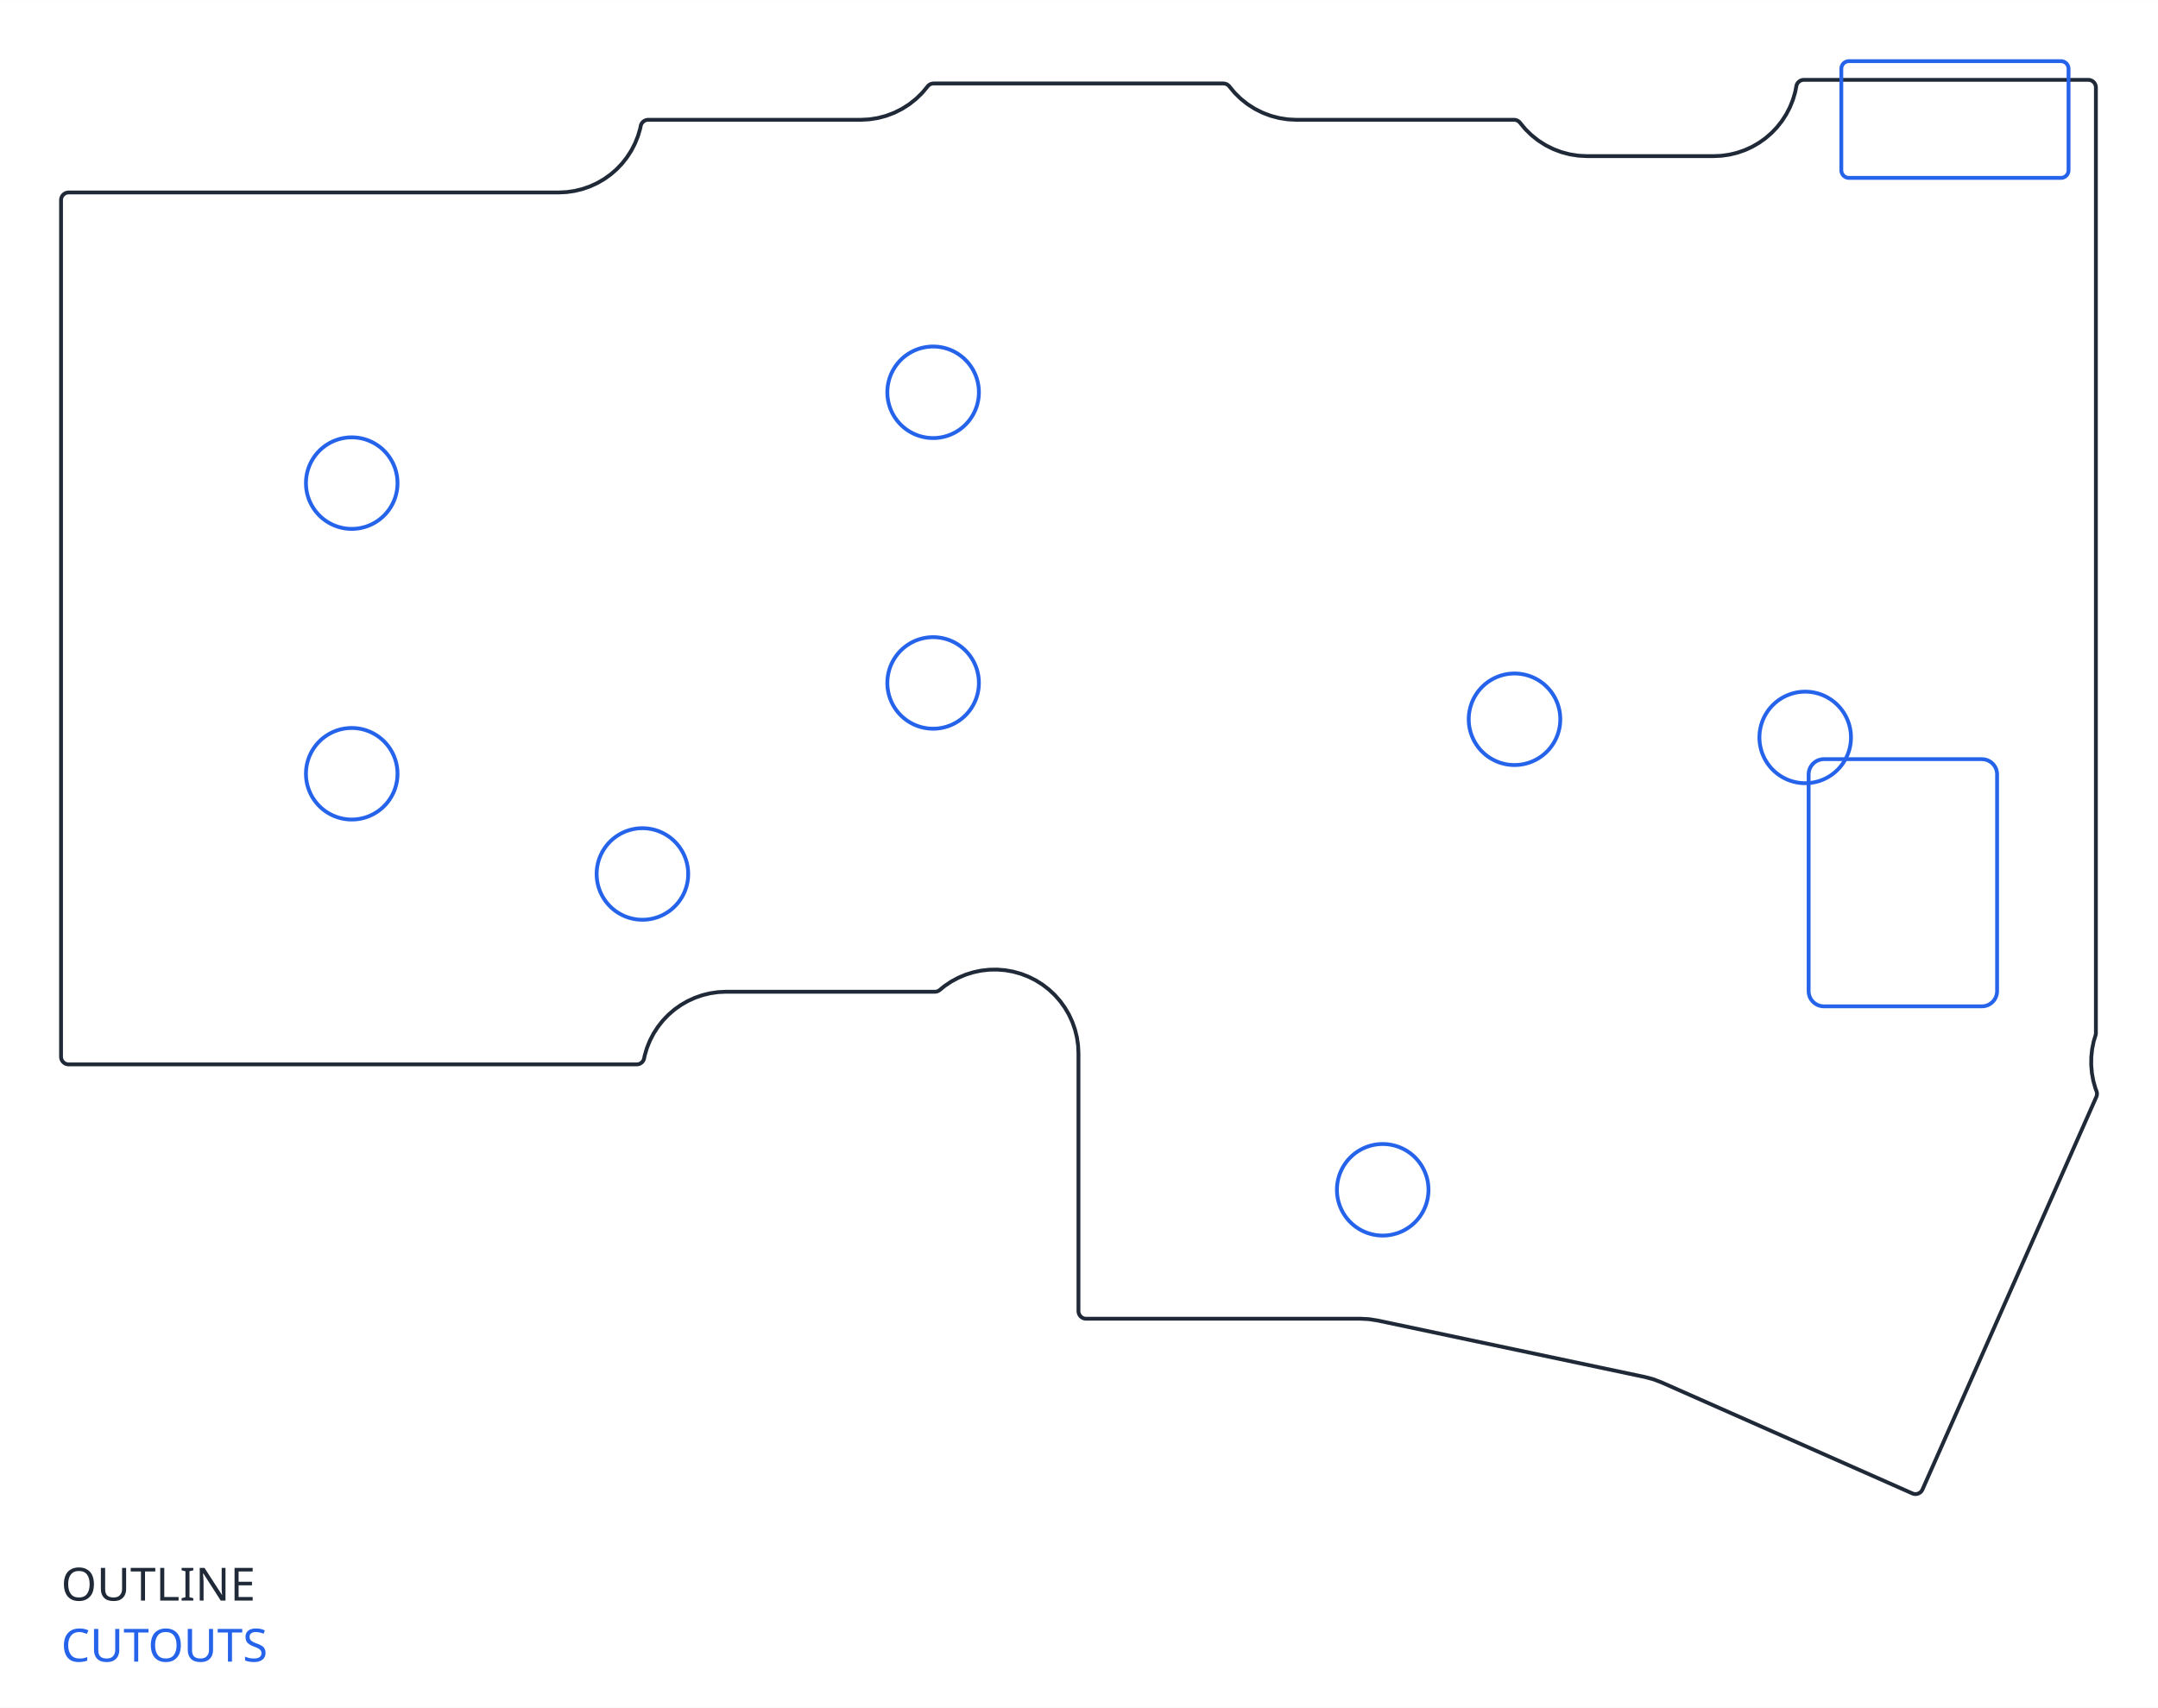
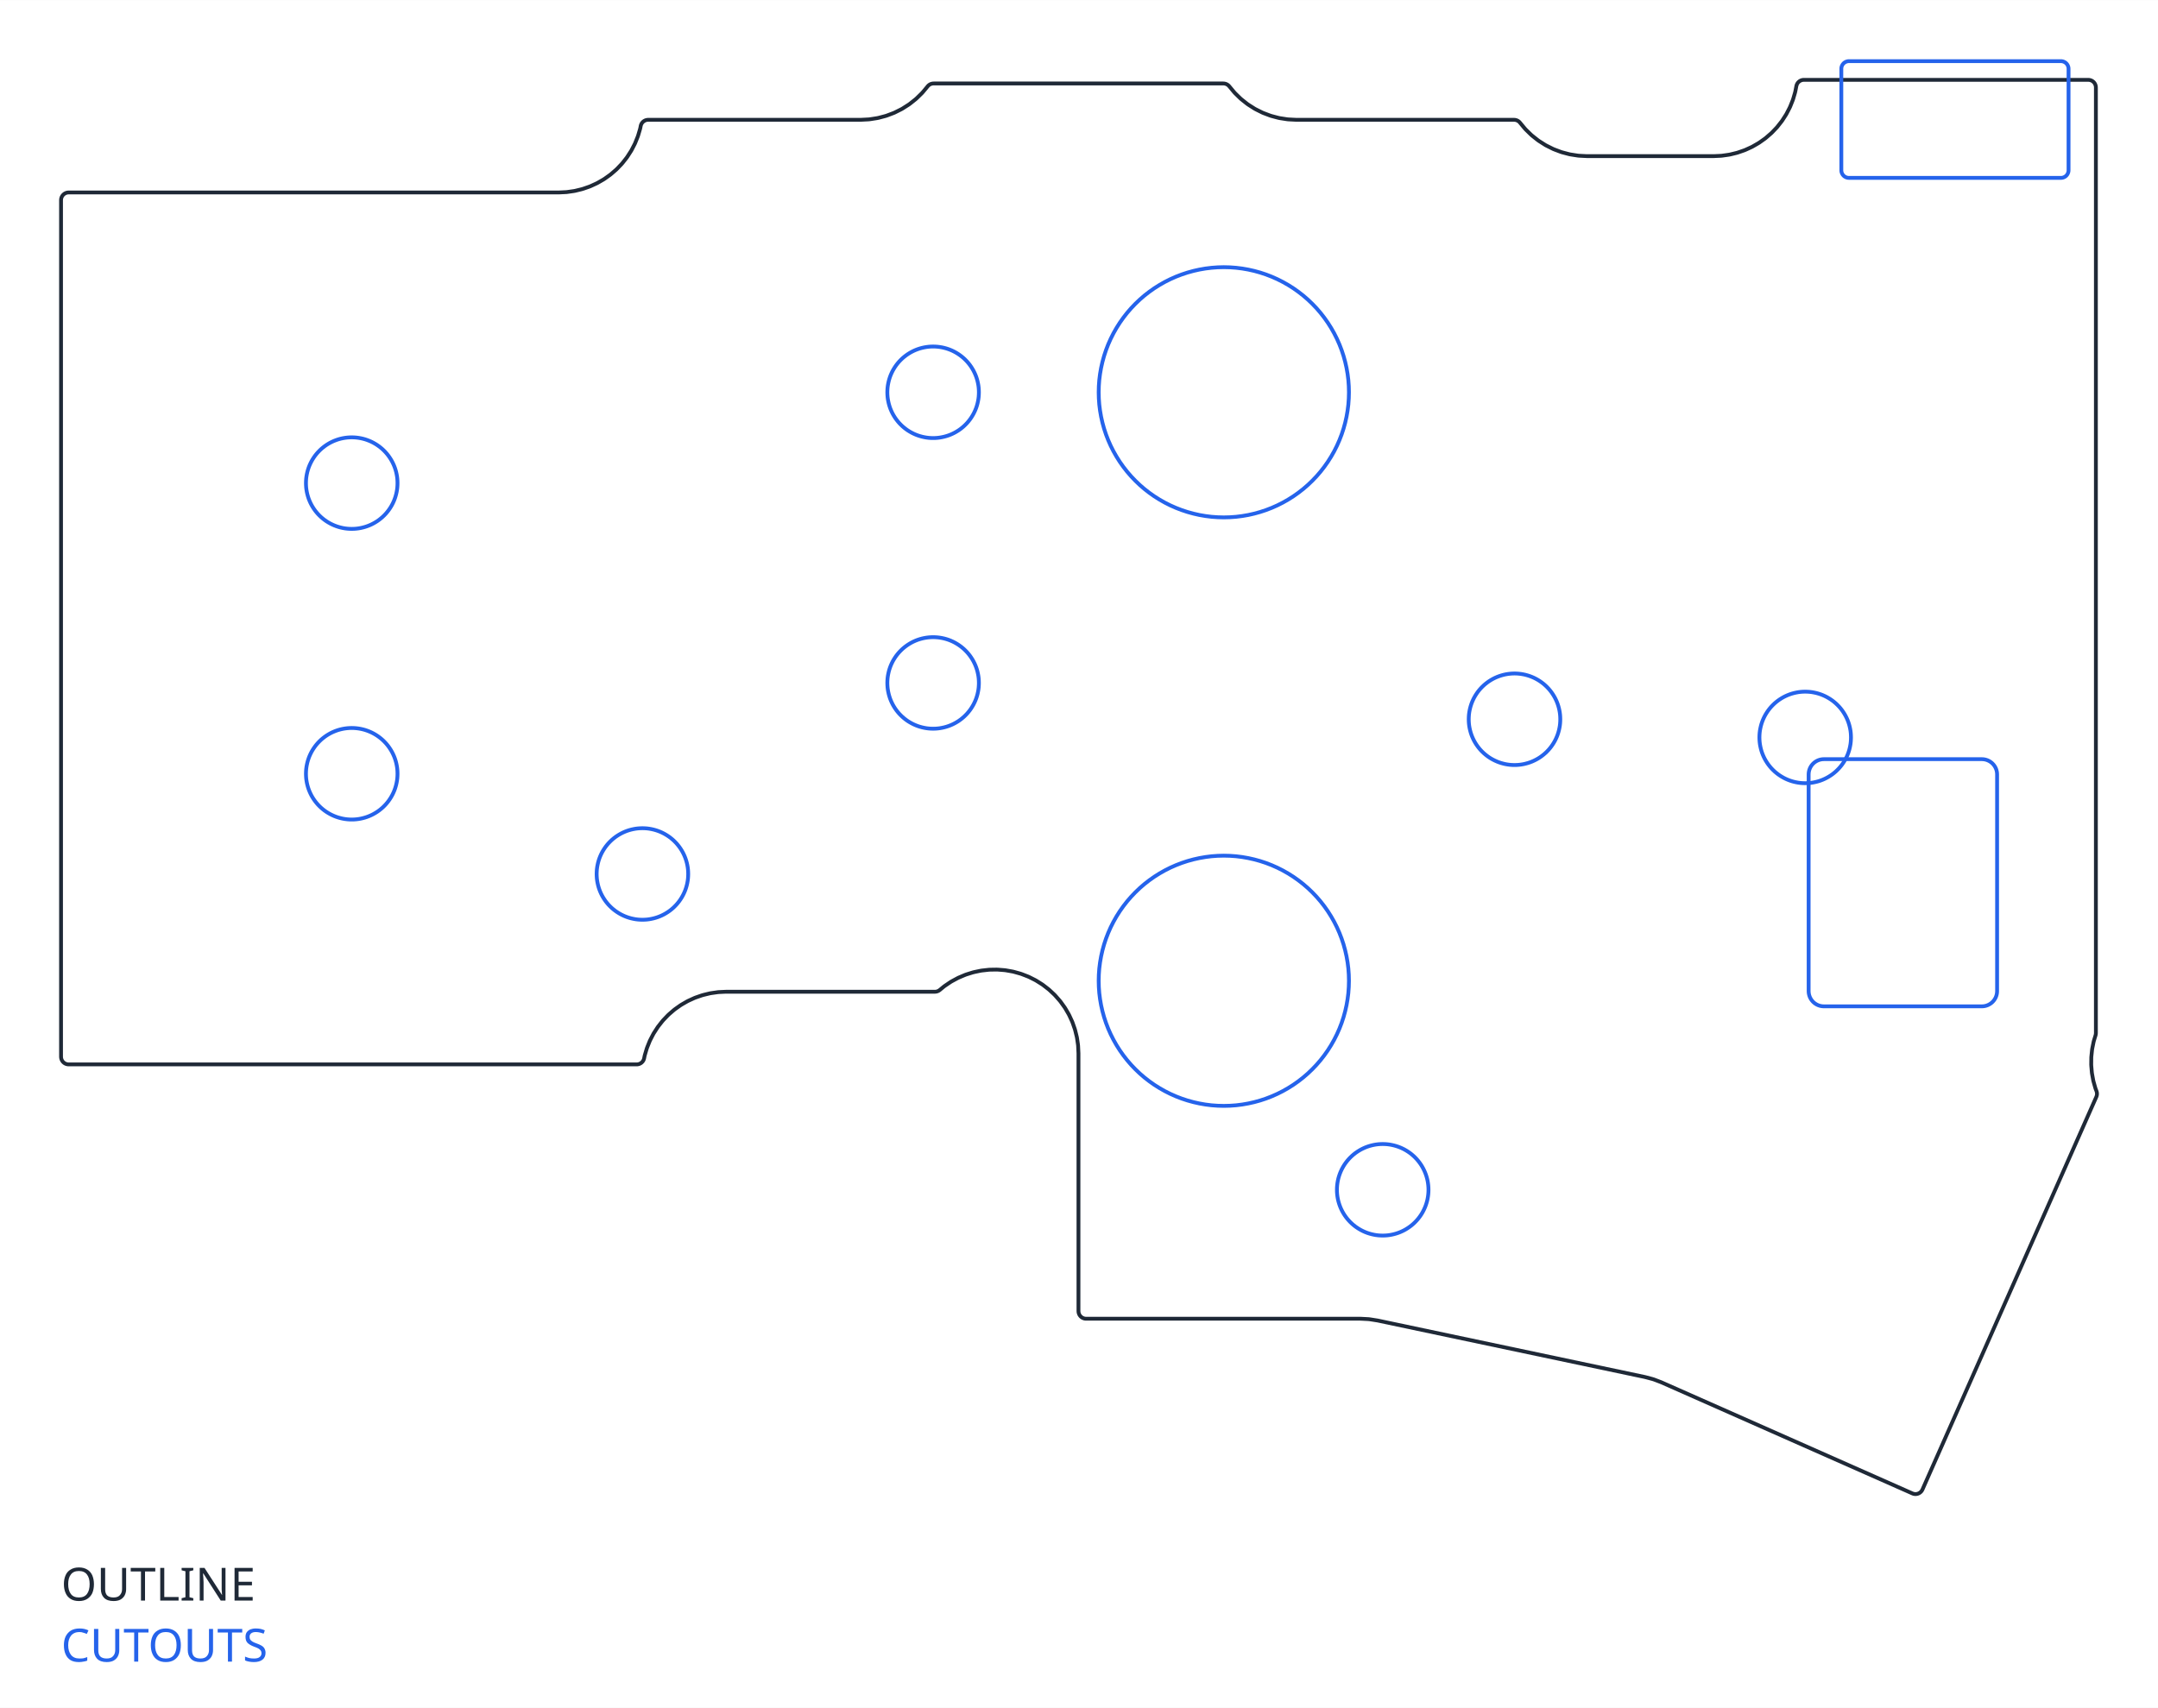
<svg xmlns="http://www.w3.org/2000/svg" width="566" height="448" viewBox="0 0 141.42 111.92">
  <rect width="100%" height="100%" fill="white" />
  <polygon points="4.458,12.609 4.444,12.610 4.410,12.615 4.395,12.618 4.362,12.627 4.348,12.631 4.316,12.642 4.302,12.648 4.271,12.663 4.258,12.670 4.229,12.687 4.217,12.695 4.189,12.716 4.178,12.725 4.152,12.748 4.142,12.759 4.119,12.784 4.110,12.795 4.089,12.823 4.081,12.835 4.063,12.865 4.056,12.877 4.042,12.908 4.036,12.922 4.025,12.954 4.020,12.968 4.012,13.002 4.009,13.016 4.004,13.050 4.003,13.065 4.000,13.115 4.000,13.122 4.000,69.240 4.000,69.248 4.003,69.298 4.004,69.312 4.009,69.346 4.012,69.361 4.020,69.394 4.025,69.408 4.036,69.440 4.042,69.454 4.056,69.485 4.063,69.498 4.081,69.527 4.089,69.540 4.110,69.567 4.119,69.579 4.142,69.604 4.152,69.614 4.178,69.637 4.189,69.647 4.217,69.667 4.229,69.675 4.258,69.693 4.271,69.700 4.302,69.714 4.316,69.720 4.348,69.732 4.362,69.736 4.395,69.744 4.410,69.747 4.444,69.752 4.458,69.754 4.509,69.756 4.516,69.756 41.706,69.756 41.714,69.756 41.764,69.754 41.779,69.752 41.813,69.747 41.827,69.744 41.861,69.736 41.875,69.732 41.907,69.720 41.921,69.714 41.952,69.699 41.965,69.692 41.994,69.675 42.006,69.667 42.034,69.646 42.045,69.637 42.071,69.613 42.081,69.603 42.104,69.577 42.114,69.566 42.134,69.538 42.142,69.526 42.160,69.496 42.167,69.483 42.181,69.452 42.187,69.439 42.198,69.406 42.203,69.392 42.215,69.343 42.216,69.336 42.232,69.255 42.234,69.244 42.242,69.207 42.245,69.195 42.247,69.186 42.250,69.174 42.260,69.138 42.263,69.126 42.374,68.752 42.377,68.741 42.389,68.705 42.393,68.693 42.396,68.684 42.400,68.673 42.413,68.638 42.417,68.627 42.563,68.265 42.567,68.254 42.582,68.219 42.587,68.208 42.591,68.200 42.596,68.189 42.613,68.155 42.618,68.144 42.797,67.798 42.803,67.787 42.821,67.754 42.827,67.744 42.831,67.735 42.837,67.725 42.857,67.693 42.864,67.683 43.075,67.355 43.081,67.345 43.103,67.314 43.109,67.304 43.115,67.296 43.122,67.286 43.145,67.256 43.152,67.247 43.393,66.940 43.401,66.931 43.425,66.902 43.432,66.893 43.439,66.886 43.447,66.877 43.472,66.849 43.480,66.840 43.749,66.558 43.758,66.550 43.785,66.523 43.793,66.514 43.800,66.508 43.809,66.500 43.837,66.474 43.846,66.466 44.141,66.211 44.150,66.204 44.179,66.180 44.188,66.172 44.196,66.166 44.205,66.159 44.236,66.136 44.245,66.129 44.563,65.903 44.573,65.897 44.604,65.875 44.614,65.869 44.622,65.864 44.632,65.857 44.665,65.838 44.675,65.831 45.012,65.637 45.023,65.631 45.056,65.613 45.067,65.607 45.075,65.603 45.086,65.598 45.120,65.581 45.131,65.576 45.485,65.414 45.496,65.409 45.531,65.394 45.542,65.390 45.551,65.386 45.562,65.382 45.598,65.369 45.609,65.365 45.977,65.237 45.988,65.234 46.025,65.222 46.036,65.219 46.045,65.216 46.057,65.213 46.093,65.203 46.105,65.200 46.484,65.108 46.495,65.105 46.532,65.097 46.544,65.095 46.553,65.093 46.565,65.091 46.603,65.085 46.614,65.083 47.000,65.028 47.012,65.026 47.050,65.021 47.061,65.020 47.071,65.019 47.083,65.018 47.121,65.016 47.133,65.015 47.543,64.995 47.549,64.995 47.568,64.994 47.574,64.994 47.579,64.994 47.585,64.994 47.604,64.994 47.610,64.994 61.249,64.994 61.256,64.994 61.306,64.991 61.321,64.990 61.355,64.985 61.369,64.982 61.403,64.973 61.417,64.969 61.449,64.958 61.463,64.952 61.494,64.937 61.507,64.930 61.536,64.913 61.548,64.904 61.589,64.874 61.595,64.870 61.837,64.670 61.847,64.663 61.877,64.639 61.886,64.632 61.894,64.626 61.904,64.619 61.935,64.597 61.945,64.590 62.272,64.370 62.282,64.363 62.314,64.343 62.325,64.336 62.333,64.331 62.343,64.325 62.377,64.306 62.387,64.300 62.734,64.113 62.744,64.107 62.778,64.090 62.789,64.085 62.798,64.080 62.809,64.075 62.844,64.059 62.855,64.055 63.218,63.901 63.229,63.897 63.264,63.883 63.276,63.878 63.285,63.875 63.296,63.871 63.332,63.859 63.344,63.855 63.720,63.737 63.731,63.734 63.768,63.723 63.780,63.720 63.789,63.718 63.801,63.715 63.838,63.706 63.850,63.703 64.235,63.622 64.247,63.620 64.285,63.613 64.297,63.611 64.306,63.609 64.318,63.607 64.356,63.602 64.368,63.601 64.760,63.557 64.772,63.556 64.810,63.552 64.822,63.551 64.831,63.551 64.843,63.550 64.882,63.549 64.894,63.548 65.288,63.542 65.300,63.542 65.338,63.543 65.350,63.543 65.360,63.543 65.372,63.544 65.410,63.546 65.422,63.547 65.815,63.578 65.827,63.580 65.865,63.584 65.877,63.585 65.886,63.586 65.898,63.588 65.936,63.594 65.948,63.596 66.336,63.665 66.348,63.667 66.385,63.675 66.397,63.678 66.406,63.680 66.418,63.682 66.455,63.692 66.467,63.695 66.846,63.801 66.858,63.805 66.895,63.816 66.906,63.820 66.915,63.823 66.926,63.826 66.963,63.840 66.974,63.844 67.341,63.986 67.352,63.990 67.388,64.005 67.399,64.010 67.408,64.014 67.419,64.019 67.453,64.035 67.464,64.040 67.816,64.217 67.827,64.223 67.861,64.241 67.871,64.246 67.880,64.251 67.890,64.257 67.923,64.277 67.933,64.283 68.267,64.493 68.277,64.499 68.309,64.521 68.319,64.527 68.327,64.533 68.337,64.540 68.368,64.563 68.377,64.570 68.689,64.811 68.698,64.818 68.728,64.842 68.737,64.850 68.745,64.856 68.754,64.864 68.782,64.890 68.791,64.898 69.079,65.167 69.087,65.176 69.115,65.203 69.123,65.211 69.130,65.218 69.138,65.227 69.164,65.255 69.172,65.264 69.432,65.560 69.440,65.569 69.465,65.599 69.472,65.608 69.478,65.615 69.486,65.625 69.509,65.655 69.516,65.665 69.746,65.985 69.753,65.994 69.775,66.026 69.782,66.036 69.787,66.044 69.793,66.054 69.813,66.087 69.820,66.097 70.018,66.437 70.024,66.448 70.043,66.482 70.049,66.492 70.053,66.501 70.058,66.511 70.075,66.546 70.081,66.557 70.246,66.914 70.251,66.925 70.266,66.961 70.271,66.972 70.274,66.981 70.278,66.992 70.292,67.028 70.296,67.039 70.426,67.411 70.430,67.422 70.442,67.459 70.445,67.470 70.448,67.480 70.451,67.491 70.461,67.528 70.464,67.540 70.558,67.922 70.561,67.934 70.569,67.972 70.572,67.983 70.573,67.993 70.576,68.005 70.582,68.043 70.584,68.054 70.641,68.444 70.642,68.456 70.647,68.494 70.648,68.506 70.649,68.516 70.650,68.528 70.653,68.566 70.653,68.578 70.673,68.993 70.674,68.999 70.674,69.018 70.675,69.024 70.675,69.029 70.675,69.035 70.675,69.054 70.675,69.060 70.675,85.909 70.675,85.916 70.678,85.967 70.679,85.981 70.684,86.015 70.687,86.030 70.695,86.063 70.700,86.077 70.711,86.109 70.717,86.123 70.731,86.154 70.738,86.167 70.756,86.196 70.764,86.208 70.785,86.236 70.794,86.247 70.817,86.273 70.827,86.283 70.853,86.306 70.864,86.315 70.892,86.336 70.904,86.344 70.933,86.362 70.946,86.369 70.977,86.383 70.991,86.389 71.023,86.400 71.037,86.405 71.070,86.413 71.085,86.416 71.119,86.421 71.133,86.422 71.184,86.425 71.191,86.425 89.126,86.425 89.133,86.425 89.154,86.425 89.160,86.425 89.165,86.426 89.172,86.426 89.193,86.427 89.199,86.427 89.649,86.450 89.662,86.451 89.704,86.454 89.717,86.456 89.727,86.457 89.740,86.458 89.781,86.464 89.794,86.466 90.239,86.536 90.245,86.537 90.266,86.540 90.272,86.541 90.277,86.542 90.284,86.543 90.304,86.548 90.311,86.549 107.777,90.242 107.784,90.244 107.804,90.248 107.810,90.250 107.815,90.251 107.822,90.253 107.842,90.258 107.848,90.259 108.283,90.375 108.296,90.379 108.336,90.391 108.348,90.394 108.358,90.398 108.370,90.402 108.410,90.416 108.422,90.420 108.843,90.581 108.849,90.583 108.868,90.591 108.874,90.593 108.879,90.595 108.885,90.598 108.904,90.606 108.910,90.609 125.310,97.869 125.317,97.872 125.364,97.890 125.378,97.895 125.411,97.904 125.425,97.907 125.459,97.913 125.474,97.915 125.508,97.917 125.523,97.918 125.557,97.917 125.572,97.916 125.606,97.911 125.620,97.909 125.654,97.901 125.668,97.897 125.700,97.887 125.714,97.881 125.745,97.867 125.758,97.861 125.788,97.844 125.801,97.836 125.829,97.816 125.840,97.807 125.866,97.785 125.877,97.775 125.901,97.750 125.910,97.739 125.931,97.712 125.940,97.700 125.958,97.671 125.965,97.658 125.988,97.613 125.991,97.606 137.372,71.899 137.375,71.892 137.393,71.845 137.398,71.831 137.407,71.798 137.410,71.784 137.416,71.750 137.418,71.735 137.420,71.701 137.420,71.686 137.420,71.652 137.418,71.637 137.414,71.603 137.412,71.589 137.404,71.555 137.400,71.541 137.384,71.493 137.382,71.486 137.347,71.397 137.343,71.386 137.330,71.350 137.326,71.339 137.323,71.330 137.319,71.319 137.308,71.282 137.305,71.271 137.199,70.896 137.196,70.884 137.186,70.847 137.184,70.836 137.181,70.826 137.179,70.815 137.171,70.777 137.169,70.766 137.099,70.382 137.097,70.370 137.091,70.333 137.090,70.321 137.088,70.312 137.087,70.300 137.083,70.262 137.082,70.250 137.049,69.862 137.048,69.850 137.046,69.812 137.045,69.800 137.045,69.790 137.044,69.778 137.044,69.740 137.044,69.729 137.048,69.339 137.048,69.327 137.049,69.289 137.050,69.277 137.051,69.267 137.051,69.255 137.055,69.218 137.056,69.206 137.097,68.818 137.098,68.806 137.103,68.768 137.105,68.757 137.106,68.747 137.108,68.735 137.115,68.698 137.117,68.686 137.195,68.304 137.197,68.293 137.206,68.255 137.209,68.244 137.211,68.235 137.214,68.223 137.224,68.187 137.228,68.175 137.324,67.861 137.326,67.853 137.338,67.804 137.341,67.790 137.346,67.756 137.347,67.741 137.350,67.691 137.350,67.683 137.350,5.741 137.350,5.734 137.347,5.683 137.346,5.669 137.341,5.635 137.338,5.620 137.330,5.587 137.325,5.573 137.314,5.541 137.308,5.527 137.294,5.496 137.287,5.483 137.269,5.454 137.261,5.442 137.240,5.414 137.231,5.403 137.208,5.377 137.198,5.367 137.172,5.344 137.161,5.335 137.133,5.314 137.121,5.306 137.092,5.288 137.079,5.281 137.048,5.267 137.034,5.261 137.002,5.250 136.988,5.245 136.955,5.237 136.940,5.234 136.906,5.229 136.892,5.228 136.841,5.225 136.834,5.225 118.228,5.225 118.221,5.225 118.170,5.228 118.156,5.229 118.122,5.234 118.107,5.237 118.074,5.245 118.060,5.250 118.027,5.261 118.014,5.267 117.983,5.282 117.970,5.289 117.940,5.307 117.928,5.315 117.900,5.335 117.889,5.345 117.864,5.368 117.853,5.378 117.830,5.404 117.821,5.415 117.800,5.443 117.792,5.455 117.775,5.485 117.768,5.498 117.753,5.529 117.748,5.543 117.736,5.575 117.732,5.589 117.720,5.638 117.718,5.645 117.657,5.963 117.654,5.975 117.646,6.012 117.643,6.024 117.641,6.033 117.638,6.044 117.628,6.081 117.625,6.093 117.515,6.466 117.511,6.478 117.500,6.514 117.496,6.525 117.493,6.534 117.489,6.545 117.475,6.581 117.471,6.592 117.326,6.954 117.321,6.965 117.306,7.000 117.301,7.011 117.297,7.019 117.292,7.030 117.276,7.064 117.270,7.075 117.091,7.421 117.086,7.431 117.068,7.465 117.062,7.475 117.057,7.483 117.051,7.494 117.031,7.526 117.025,7.536 116.814,7.864 116.807,7.874 116.786,7.905 116.779,7.915 116.774,7.923 116.767,7.932 116.744,7.963 116.736,7.972 116.495,8.278 116.488,8.288 116.464,8.317 116.456,8.326 116.450,8.333 116.442,8.342 116.416,8.370 116.408,8.379 116.139,8.661 116.131,8.669 116.104,8.696 116.095,8.704 116.088,8.711 116.080,8.719 116.051,8.744 116.042,8.752 115.748,9.007 115.739,9.015 115.709,9.039 115.700,9.047 115.693,9.053 115.683,9.060 115.653,9.083 115.643,9.090 115.326,9.315 115.316,9.322 115.284,9.344 115.274,9.350 115.266,9.355 115.256,9.361 115.224,9.381 115.214,9.387 114.876,9.582 114.866,9.588 114.832,9.606 114.822,9.612 114.813,9.616 114.803,9.621 114.768,9.638 114.758,9.643 114.403,9.805 114.392,9.809 114.357,9.824 114.346,9.829 114.337,9.832 114.326,9.837 114.291,9.850 114.280,9.854 113.911,9.981 113.900,9.985 113.864,9.997 113.852,10.000 113.843,10.003 113.832,10.006 113.795,10.016 113.783,10.019 113.405,10.111 113.393,10.113 113.356,10.121 113.344,10.124 113.335,10.126 113.323,10.128 113.286,10.134 113.274,10.136 112.888,10.191 112.876,10.193 112.839,10.197 112.827,10.199 112.817,10.199 112.806,10.200 112.768,10.203 112.756,10.204 112.345,10.223 112.339,10.224 112.320,10.224 112.314,10.225 112.310,10.225 112.304,10.225 112.285,10.225 112.279,10.225 104.026,10.225 104.019,10.225 103.999,10.225 103.992,10.225 103.987,10.224 103.981,10.224 103.960,10.223 103.954,10.223 103.509,10.200 103.496,10.199 103.455,10.196 103.442,10.195 103.432,10.194 103.419,10.192 103.378,10.187 103.365,10.185 102.948,10.120 102.935,10.118 102.895,10.111 102.882,10.108 102.872,10.106 102.859,10.103 102.819,10.094 102.807,10.091 102.398,9.983 102.386,9.980 102.346,9.968 102.334,9.964 102.324,9.961 102.312,9.957 102.273,9.944 102.261,9.939 101.866,9.790 101.854,9.785 101.816,9.770 101.804,9.765 101.794,9.761 101.783,9.755 101.745,9.738 101.734,9.732 101.356,9.543 101.345,9.537 101.308,9.518 101.297,9.512 101.288,9.507 101.277,9.500 101.242,9.479 101.231,9.472 100.874,9.245 100.863,9.238 100.829,9.215 100.819,9.208 100.810,9.202 100.800,9.194 100.767,9.170 100.757,9.162 100.426,8.900 100.416,8.891 100.384,8.865 100.374,8.857 100.367,8.850 100.357,8.841 100.327,8.813 100.317,8.804 100.015,8.509 100.006,8.500 99.977,8.471 99.968,8.461 99.961,8.454 99.953,8.444 99.926,8.413 99.917,8.403 99.618,8.044 99.590,8.011 99.580,8.000 99.554,7.974 99.542,7.964 99.514,7.942 99.501,7.933 99.471,7.913 99.458,7.906 99.425,7.890 99.411,7.884 99.378,7.871 99.363,7.866 99.328,7.857 99.313,7.854 99.277,7.848 99.262,7.847 99.209,7.844 99.202,7.844 84.976,7.844 84.969,7.844 84.949,7.843 84.942,7.843 84.937,7.843 84.931,7.843 84.910,7.842 84.904,7.842 84.459,7.819 84.446,7.818 84.405,7.815 84.392,7.814 84.382,7.813 84.369,7.811 84.328,7.806 84.315,7.804 83.898,7.739 83.885,7.737 83.845,7.729 83.832,7.727 83.822,7.725 83.809,7.722 83.769,7.713 83.757,7.710 83.348,7.602 83.336,7.598 83.296,7.587 83.284,7.583 83.274,7.580 83.262,7.576 83.223,7.562 83.211,7.558 82.816,7.409 82.804,7.404 82.766,7.389 82.754,7.384 82.744,7.380 82.733,7.374 82.695,7.357 82.684,7.351 82.306,7.162 82.295,7.156 82.258,7.137 82.247,7.131 82.238,7.126 82.227,7.119 82.192,7.098 82.181,7.091 81.824,6.864 81.813,6.857 81.779,6.834 81.769,6.827 81.760,6.821 81.750,6.813 81.717,6.788 81.707,6.781 81.376,6.518 81.366,6.510 81.334,6.484 81.324,6.475 81.317,6.469 81.307,6.460 81.277,6.432 81.267,6.423 80.965,6.128 80.956,6.119 80.927,6.089 80.918,6.080 80.911,6.072 80.903,6.063 80.876,6.032 80.867,6.022 80.568,5.662 80.540,5.630 80.530,5.618 80.504,5.593 80.492,5.583 80.464,5.560 80.451,5.552 80.421,5.532 80.408,5.525 80.375,5.508 80.361,5.502 80.328,5.490 80.313,5.485 80.278,5.476 80.263,5.473 80.227,5.467 80.212,5.465 80.159,5.463 80.152,5.462 61.198,5.462 61.191,5.463 61.138,5.465 61.123,5.467 61.087,5.473 61.072,5.476 61.037,5.485 61.022,5.490 60.989,5.502 60.975,5.508 60.942,5.525 60.929,5.532 60.899,5.552 60.886,5.560 60.858,5.583 60.846,5.593 60.820,5.618 60.810,5.629 60.784,5.661 60.483,6.022 60.474,6.032 60.447,6.063 60.439,6.072 60.432,6.080 60.423,6.089 60.394,6.119 60.385,6.128 60.083,6.423 60.073,6.432 60.043,6.460 60.033,6.469 60.026,6.475 60.016,6.484 59.984,6.510 59.974,6.518 59.643,6.781 59.633,6.788 59.600,6.813 59.590,6.821 59.581,6.827 59.571,6.834 59.537,6.857 59.526,6.864 59.169,7.091 59.158,7.098 59.123,7.119 59.112,7.126 59.103,7.131 59.092,7.137 59.055,7.156 59.044,7.162 58.666,7.351 58.655,7.357 58.617,7.374 58.606,7.380 58.596,7.384 58.584,7.389 58.546,7.404 58.534,7.409 58.139,7.558 58.127,7.562 58.088,7.576 58.076,7.580 58.066,7.583 58.054,7.587 58.014,7.598 58.002,7.602 57.593,7.710 57.581,7.713 57.541,7.722 57.528,7.725 57.518,7.727 57.505,7.729 57.465,7.737 57.452,7.739 57.035,7.804 57.022,7.806 56.981,7.811 56.968,7.813 56.958,7.814 56.945,7.815 56.904,7.818 56.891,7.819 56.446,7.842 56.440,7.842 56.419,7.843 56.413,7.843 56.408,7.843 56.401,7.843 56.381,7.844 56.374,7.844 42.494,7.844 42.486,7.844 42.436,7.846 42.421,7.848 42.387,7.853 42.373,7.856 42.339,7.864 42.325,7.868 42.293,7.880 42.279,7.886 42.248,7.901 42.235,7.908 42.206,7.925 42.194,7.933 42.166,7.954 42.155,7.963 42.129,7.987 42.119,7.997 42.096,8.023 42.086,8.034 42.066,8.062 42.058,8.074 42.040,8.104 42.033,8.117 42.019,8.148 42.013,8.161 42.002,8.194 41.997,8.208 41.985,8.257 41.984,8.264 41.968,8.345 41.966,8.356 41.958,8.393 41.955,8.405 41.953,8.414 41.950,8.426 41.940,8.462 41.937,8.474 41.826,8.848 41.823,8.859 41.811,8.895 41.807,8.907 41.804,8.916 41.800,8.927 41.787,8.962 41.783,8.973 41.637,9.335 41.633,9.346 41.618,9.381 41.613,9.392 41.609,9.400 41.604,9.411 41.587,9.445 41.582,9.456 41.403,9.802 41.397,9.813 41.379,9.846 41.373,9.856 41.369,9.865 41.363,9.875 41.343,9.907 41.336,9.917 41.125,10.245 41.119,10.255 41.097,10.286 41.091,10.296 41.085,10.304 41.078,10.314 41.055,10.344 41.048,10.353 40.807,10.660 40.799,10.669 40.775,10.698 40.768,10.707 40.761,10.714 40.753,10.723 40.728,10.751 40.720,10.760 40.451,11.042 40.442,11.050 40.415,11.077 40.407,11.086 40.400,11.092 40.391,11.100 40.363,11.126 40.354,11.134 40.059,11.389 40.050,11.396 40.021,11.420 40.012,11.428 40.004,11.434 39.995,11.441 39.964,11.464 39.955,11.471 39.637,11.697 39.627,11.703 39.596,11.725 39.586,11.731 39.578,11.736 39.568,11.743 39.535,11.762 39.525,11.769 39.188,11.963 39.177,11.969 39.144,11.987 39.133,11.993 39.125,11.997 39.114,12.002 39.080,12.019 39.069,12.024 38.715,12.186 38.704,12.191 38.669,12.206 38.658,12.210 38.649,12.214 38.638,12.218 38.602,12.231 38.591,12.235 38.223,12.363 38.212,12.366 38.175,12.378 38.164,12.381 38.155,12.384 38.143,12.387 38.107,12.397 38.095,12.400 37.716,12.492 37.705,12.495 37.668,12.503 37.656,12.505 37.647,12.507 37.635,12.509 37.597,12.515 37.586,12.517 37.200,12.572 37.188,12.574 37.150,12.579 37.139,12.580 37.129,12.581 37.117,12.582 37.079,12.584 37.067,12.585 36.657,12.605 36.651,12.605 36.632,12.606 36.626,12.606 36.621,12.606 36.615,12.606 36.596,12.606 36.590,12.606 4.516,12.606 4.509,12.606 4.458,12.609" fill="none" stroke="#1f2937" stroke-width="0.25" />
  <text x="4" y="104.9" font-size="3" fill="#1f2937" font-family="sans-serif">OUTLINE</text>
  <polygon points="26.050,31.656 26.046,31.509 26.036,31.362 26.018,31.216 25.992,31.071 25.960,30.927 25.921,30.785 25.875,30.646 25.822,30.508 25.762,30.374 25.696,30.242 25.623,30.114 25.544,29.990 25.460,29.869 25.369,29.753 25.273,29.642 25.171,29.535 25.065,29.433 24.953,29.337 24.837,29.247 24.717,29.162 24.592,29.083 24.464,29.010 24.333,28.944 24.198,28.885 24.061,28.832 23.921,28.785 23.779,28.746 23.635,28.714 23.490,28.689 23.344,28.671 23.197,28.660 23.050,28.656 22.903,28.660 22.756,28.671 22.610,28.689 22.465,28.714 22.321,28.746 22.179,28.785 22.039,28.832 21.902,28.885 21.767,28.944 21.636,29.010 21.508,29.083 21.383,29.162 21.263,29.247 21.147,29.337 21.035,29.433 20.929,29.535 20.827,29.642 20.731,29.753 20.640,29.869 20.556,29.990 20.477,30.114 20.404,30.242 20.338,30.374 20.278,30.508 20.225,30.646 20.179,30.785 20.140,30.927 20.108,31.071 20.082,31.216 20.064,31.362 20.054,31.509 20.050,31.656 20.054,31.803 20.064,31.950 20.082,32.096 20.108,32.242 20.140,32.385 20.179,32.527 20.225,32.667 20.278,32.804 20.338,32.939 20.404,33.070 20.477,33.199 20.556,33.323 20.640,33.443 20.731,33.559 20.827,33.671 20.929,33.778 21.035,33.879 21.147,33.975 21.263,34.066 21.383,34.151 21.508,34.229 21.636,34.302 21.767,34.368 21.902,34.428 22.039,34.481 22.179,34.527 22.321,34.566 22.465,34.599 22.610,34.624 22.756,34.642 22.903,34.653 23.050,34.656 23.197,34.653 23.344,34.642 23.490,34.624 23.635,34.599 23.779,34.566 23.921,34.527 24.061,34.481 24.198,34.428 24.333,34.368 24.464,34.302 24.592,34.229 24.717,34.151 24.837,34.066 24.953,33.975 25.065,33.879 25.171,33.778 25.273,33.671 25.369,33.559 25.460,33.443 25.544,33.323 25.623,33.199 25.696,33.070 25.762,32.939 25.822,32.804 25.875,32.667 25.921,32.527 25.960,32.385 25.992,32.242 26.018,32.096 26.036,31.950 26.046,31.803 26.050,31.656" fill="none" stroke="#2563eb" stroke-width="0.25" />
  <polygon points="26.050,50.706 26.046,50.559 26.036,50.412 26.018,50.266 25.992,50.121 25.960,49.977 25.921,49.835 25.875,49.696 25.822,49.558 25.762,49.424 25.696,49.292 25.623,49.164 25.544,49.040 25.460,48.919 25.369,48.803 25.273,48.692 25.171,48.585 25.065,48.483 24.953,48.387 24.837,48.297 24.717,48.212 24.592,48.133 24.464,48.060 24.333,47.994 24.198,47.935 24.061,47.882 23.921,47.835 23.779,47.796 23.635,47.764 23.490,47.739 23.344,47.721 23.197,47.710 23.050,47.706 22.903,47.710 22.756,47.721 22.610,47.739 22.465,47.764 22.321,47.796 22.179,47.835 22.039,47.882 21.902,47.935 21.767,47.994 21.636,48.060 21.508,48.133 21.383,48.212 21.263,48.297 21.147,48.387 21.035,48.483 20.929,48.585 20.827,48.692 20.731,48.803 20.640,48.919 20.556,49.040 20.477,49.164 20.404,49.292 20.338,49.424 20.278,49.558 20.225,49.696 20.179,49.835 20.140,49.977 20.108,50.121 20.082,50.266 20.064,50.412 20.054,50.559 20.050,50.706 20.054,50.853 20.064,51.000 20.082,51.146 20.108,51.292 20.140,51.435 20.179,51.577 20.225,51.717 20.278,51.854 20.338,51.989 20.404,52.120 20.477,52.249 20.556,52.373 20.640,52.493 20.731,52.609 20.827,52.721 20.929,52.828 21.035,52.929 21.147,53.025 21.263,53.116 21.383,53.201 21.508,53.279 21.636,53.352 21.767,53.418 21.902,53.478 22.039,53.531 22.179,53.577 22.321,53.616 22.465,53.649 22.610,53.674 22.756,53.692 22.903,53.703 23.050,53.706 23.197,53.703 23.344,53.692 23.490,53.674 23.635,53.649 23.779,53.616 23.921,53.577 24.061,53.531 24.198,53.478 24.333,53.418 24.464,53.352 24.592,53.279 24.717,53.201 24.837,53.116 24.953,53.025 25.065,52.929 25.171,52.828 25.273,52.721 25.369,52.609 25.460,52.493 25.544,52.373 25.623,52.249 25.696,52.120 25.762,51.989 25.822,51.854 25.875,51.717 25.921,51.577 25.960,51.435 25.992,51.292 26.018,51.146 26.036,51.000 26.046,50.853 26.050,50.706" fill="none" stroke="#2563eb" stroke-width="0.25" />
  <polygon points="64.150,25.703 64.146,25.556 64.136,25.409 64.118,25.263 64.092,25.118 64.060,24.974 64.021,24.832 63.975,24.692 63.922,24.555 63.862,24.420 63.796,24.289 63.723,24.161 63.644,24.036 63.560,23.916 63.469,23.800 63.373,23.688 63.271,23.582 63.165,23.480 63.053,23.384 62.937,23.294 62.817,23.209 62.692,23.130 62.564,23.057 62.433,22.991 62.298,22.931 62.161,22.878 62.021,22.832 61.879,22.793 61.735,22.761 61.590,22.736 61.444,22.718 61.297,22.707 61.150,22.703 61.003,22.707 60.856,22.718 60.710,22.736 60.565,22.761 60.421,22.793 60.279,22.832 60.139,22.878 60.002,22.931 59.867,22.991 59.736,23.057 59.608,23.130 59.483,23.209 59.363,23.294 59.247,23.384 59.135,23.480 59.029,23.582 58.927,23.688 58.831,23.800 58.740,23.916 58.656,24.036 58.577,24.161 58.504,24.289 58.438,24.420 58.378,24.555 58.325,24.692 58.279,24.832 58.240,24.974 58.208,25.118 58.182,25.263 58.164,25.409 58.154,25.556 58.150,25.703 58.154,25.850 58.164,25.997 58.182,26.143 58.208,26.288 58.240,26.432 58.279,26.574 58.325,26.714 58.378,26.851 58.438,26.986 58.504,27.117 58.577,27.245 58.656,27.370 58.740,27.490 58.831,27.606 58.927,27.718 59.029,27.824 59.135,27.926 59.247,28.022 59.363,28.113 59.483,28.198 59.608,28.276 59.736,28.349 59.867,28.415 60.002,28.475 60.139,28.528 60.279,28.574 60.421,28.613 60.565,28.645 60.710,28.671 60.856,28.689 61.003,28.700 61.150,28.703 61.297,28.700 61.444,28.689 61.590,28.671 61.735,28.645 61.879,28.613 62.021,28.574 62.161,28.528 62.298,28.475 62.433,28.415 62.564,28.349 62.692,28.276 62.817,28.198 62.937,28.113 63.053,28.022 63.165,27.926 63.271,27.824 63.373,27.718 63.469,27.606 63.560,27.490 63.644,27.370 63.723,27.245 63.796,27.117 63.862,26.986 63.922,26.851 63.975,26.714 64.021,26.574 64.060,26.432 64.092,26.288 64.118,26.143 64.136,25.997 64.146,25.850 64.150,25.703" fill="none" stroke="#2563eb" stroke-width="0.25" />
  <polygon points="64.150,44.753 64.146,44.606 64.136,44.459 64.118,44.313 64.092,44.168 64.060,44.024 64.021,43.882 63.975,43.742 63.922,43.605 63.862,43.470 63.796,43.339 63.723,43.211 63.644,43.086 63.560,42.966 63.469,42.850 63.373,42.738 63.271,42.632 63.165,42.530 63.053,42.434 62.937,42.344 62.817,42.259 62.692,42.180 62.564,42.107 62.433,42.041 62.298,41.981 62.161,41.928 62.021,41.882 61.879,41.843 61.735,41.811 61.590,41.786 61.444,41.768 61.297,41.757 61.150,41.753 61.003,41.757 60.856,41.768 60.710,41.786 60.565,41.811 60.421,41.843 60.279,41.882 60.139,41.928 60.002,41.981 59.867,42.041 59.736,42.107 59.608,42.180 59.483,42.259 59.363,42.344 59.247,42.434 59.135,42.530 59.029,42.632 58.927,42.738 58.831,42.850 58.740,42.966 58.656,43.086 58.577,43.211 58.504,43.339 58.438,43.470 58.378,43.605 58.325,43.742 58.279,43.882 58.240,44.024 58.208,44.168 58.182,44.313 58.164,44.459 58.154,44.606 58.150,44.753 58.154,44.900 58.164,45.047 58.182,45.193 58.208,45.338 58.240,45.482 58.279,45.624 58.325,45.764 58.378,45.901 58.438,46.036 58.504,46.167 58.577,46.295 58.656,46.420 58.740,46.540 58.831,46.656 58.927,46.768 59.029,46.874 59.135,46.976 59.247,47.072 59.363,47.163 59.483,47.248 59.608,47.326 59.736,47.399 59.867,47.465 60.002,47.525 60.139,47.578 60.279,47.624 60.421,47.663 60.565,47.695 60.710,47.721 60.856,47.739 61.003,47.750 61.150,47.753 61.297,47.750 61.444,47.739 61.590,47.721 61.735,47.695 61.879,47.663 62.021,47.624 62.161,47.578 62.298,47.525 62.433,47.465 62.564,47.399 62.692,47.326 62.817,47.248 62.937,47.163 63.053,47.072 63.165,46.976 63.271,46.874 63.373,46.768 63.469,46.656 63.560,46.540 63.644,46.420 63.723,46.295 63.796,46.167 63.862,46.036 63.922,45.901 63.975,45.764 64.021,45.624 64.060,45.482 64.092,45.338 64.118,45.193 64.136,45.047 64.146,44.900 64.150,44.753" fill="none" stroke="#2563eb" stroke-width="0.25" />
  <polygon points="102.250,47.134 102.246,46.987 102.236,46.840 102.218,46.694 102.192,46.549 102.160,46.405 102.121,46.264 102.075,46.124 102.022,45.986 101.962,45.852 101.896,45.720 101.823,45.592 101.744,45.468 101.660,45.347 101.569,45.231 101.473,45.120 101.371,45.013 101.265,44.912 101.153,44.815 101.037,44.725 100.917,44.640 100.792,44.561 100.664,44.489 100.533,44.422 100.398,44.363 100.261,44.310 100.121,44.264 99.979,44.224 99.835,44.192 99.690,44.167 99.544,44.149 99.397,44.138 99.250,44.134 99.103,44.138 98.956,44.149 98.810,44.167 98.665,44.192 98.521,44.224 98.379,44.264 98.239,44.310 98.102,44.363 97.967,44.422 97.836,44.489 97.708,44.561 97.583,44.640 97.463,44.725 97.347,44.815 97.235,44.912 97.129,45.013 97.027,45.120 96.931,45.231 96.840,45.347 96.756,45.468 96.677,45.592 96.604,45.720 96.538,45.852 96.478,45.986 96.425,46.124 96.379,46.264 96.340,46.405 96.308,46.549 96.282,46.694 96.264,46.840 96.254,46.987 96.250,47.134 96.254,47.282 96.264,47.428 96.282,47.575 96.308,47.720 96.340,47.863 96.379,48.005 96.425,48.145 96.478,48.282 96.538,48.417 96.604,48.549 96.677,48.677 96.756,48.801 96.840,48.921 96.931,49.038 97.027,49.149 97.129,49.256 97.235,49.357 97.347,49.453 97.463,49.544 97.583,49.629 97.708,49.708 97.836,49.780 97.967,49.846 98.102,49.906 98.239,49.959 98.379,50.005 98.521,50.044 98.665,50.077 98.810,50.102 98.956,50.120 99.103,50.131 99.250,50.134 99.397,50.131 99.544,50.120 99.690,50.102 99.835,50.077 99.979,50.044 100.121,50.005 100.261,49.959 100.398,49.906 100.533,49.846 100.664,49.780 100.792,49.708 100.917,49.629 101.037,49.544 101.153,49.453 101.265,49.357 101.371,49.256 101.473,49.149 101.569,49.038 101.660,48.921 101.744,48.801 101.823,48.677 101.896,48.549 101.962,48.417 102.022,48.282 102.075,48.145 102.121,48.005 102.160,47.863 102.192,47.720 102.218,47.575 102.236,47.428 102.246,47.282 102.250,47.134" fill="none" stroke="#2563eb" stroke-width="0.25" />
  <polygon points="93.613,77.975 93.609,77.828 93.598,77.681 93.580,77.535 93.555,77.390 93.523,77.246 93.483,77.104 93.437,76.964 93.384,76.827 93.324,76.692 93.258,76.561 93.186,76.433 93.107,76.308 93.022,76.188 92.932,76.072 92.835,75.960 92.734,75.854 92.627,75.752 92.516,75.656 92.400,75.565 92.279,75.481 92.155,75.402 92.027,75.329 91.895,75.263 91.761,75.203 91.623,75.150 91.483,75.104 91.341,75.065 91.198,75.033 91.053,75.007 90.907,74.989 90.760,74.979 90.613,74.975 90.465,74.979 90.318,74.989 90.172,75.007 90.027,75.033 89.884,75.065 89.742,75.104 89.602,75.150 89.464,75.203 89.330,75.263 89.198,75.329 89.070,75.402 88.946,75.481 88.825,75.565 88.709,75.656 88.598,75.752 88.491,75.854 88.390,75.960 88.293,76.072 88.203,76.188 88.118,76.308 88.039,76.433 87.967,76.561 87.901,76.692 87.841,76.827 87.788,76.964 87.742,77.104 87.702,77.246 87.670,77.390 87.645,77.535 87.627,77.681 87.616,77.828 87.613,77.975 87.616,78.122 87.627,78.269 87.645,78.415 87.670,78.560 87.702,78.704 87.742,78.846 87.788,78.986 87.841,79.123 87.901,79.258 87.967,79.389 88.039,79.517 88.118,79.642 88.203,79.762 88.293,79.878 88.390,79.990 88.491,80.096 88.598,80.198 88.709,80.294 88.825,80.385 88.946,80.469 89.070,80.548 89.198,80.621 89.330,80.687 89.464,80.747 89.602,80.800 89.742,80.846 89.884,80.885 90.027,80.917 90.172,80.943 90.318,80.961 90.465,80.971 90.613,80.975 90.760,80.971 90.907,80.961 91.053,80.943 91.198,80.917 91.341,80.885 91.483,80.846 91.623,80.800 91.761,80.747 91.895,80.687 92.027,80.621 92.155,80.548 92.279,80.469 92.400,80.385 92.516,80.294 92.627,80.198 92.734,80.096 92.835,79.990 92.932,79.878 93.022,79.762 93.107,79.642 93.186,79.517 93.258,79.389 93.324,79.258 93.384,79.123 93.437,78.986 93.483,78.846 93.523,78.704 93.555,78.560 93.580,78.415 93.598,78.269 93.609,78.122 93.613,77.975" fill="none" stroke="#2563eb" stroke-width="0.25" />
  <polygon points="45.100,57.275 45.096,57.128 45.086,56.981 45.068,56.835 45.042,56.690 45.010,56.546 44.971,56.404 44.925,56.264 44.872,56.127 44.812,55.992 44.746,55.861 44.673,55.733 44.594,55.608 44.510,55.488 44.419,55.372 44.323,55.260 44.221,55.154 44.115,55.052 44.003,54.956 43.887,54.865 43.767,54.781 43.642,54.702 43.514,54.629 43.383,54.563 43.248,54.503 43.111,54.450 42.971,54.404 42.829,54.365 42.685,54.333 42.540,54.307 42.394,54.289 42.247,54.279 42.100,54.275 41.953,54.279 41.806,54.289 41.660,54.307 41.515,54.333 41.371,54.365 41.229,54.404 41.089,54.450 40.952,54.503 40.817,54.563 40.686,54.629 40.558,54.702 40.433,54.781 40.313,54.865 40.197,54.956 40.085,55.052 39.979,55.154 39.877,55.260 39.781,55.372 39.690,55.488 39.606,55.608 39.527,55.733 39.454,55.861 39.388,55.992 39.328,56.127 39.275,56.264 39.229,56.404 39.190,56.546 39.158,56.690 39.132,56.835 39.114,56.981 39.104,57.128 39.100,57.275 39.104,57.422 39.114,57.569 39.132,57.715 39.158,57.860 39.190,58.004 39.229,58.146 39.275,58.286 39.328,58.423 39.388,58.558 39.454,58.689 39.527,58.817 39.606,58.942 39.690,59.062 39.781,59.178 39.877,59.290 39.979,59.396 40.085,59.498 40.197,59.594 40.313,59.685 40.433,59.769 40.558,59.848 40.686,59.921 40.817,59.987 40.952,60.047 41.089,60.100 41.229,60.146 41.371,60.185 41.515,60.217 41.660,60.243 41.806,60.261 41.953,60.271 42.100,60.275 42.247,60.271 42.394,60.261 42.540,60.243 42.685,60.217 42.829,60.185 42.971,60.146 43.111,60.100 43.248,60.047 43.383,59.987 43.514,59.921 43.642,59.848 43.767,59.769 43.887,59.685 44.003,59.594 44.115,59.498 44.221,59.396 44.323,59.290 44.419,59.178 44.510,59.062 44.594,58.942 44.673,58.817 44.746,58.689 44.812,58.558 44.872,58.423 44.925,58.286 44.971,58.146 45.010,58.004 45.042,57.860 45.068,57.715 45.086,57.569 45.096,57.422 45.100,57.275" fill="none" stroke="#2563eb" stroke-width="0.25" />
  <polygon points="121.300,48.325 121.296,48.178 121.286,48.031 121.268,47.885 121.242,47.740 121.210,47.596 121.171,47.454 121.125,47.314 121.072,47.177 121.012,47.042 120.946,46.911 120.873,46.783 120.794,46.658 120.710,46.538 120.619,46.422 120.523,46.310 120.421,46.204 120.315,46.102 120.203,46.006 120.087,45.915 119.967,45.831 119.842,45.752 119.714,45.679 119.583,45.613 119.448,45.553 119.311,45.500 119.171,45.454 119.029,45.415 118.885,45.383 118.740,45.357 118.594,45.339 118.447,45.329 118.300,45.325 118.153,45.329 118.006,45.339 117.860,45.357 117.715,45.383 117.571,45.415 117.429,45.454 117.289,45.500 117.152,45.553 117.017,45.613 116.886,45.679 116.758,45.752 116.633,45.831 116.513,45.915 116.397,46.006 116.285,46.102 116.179,46.204 116.077,46.310 115.981,46.422 115.890,46.538 115.806,46.658 115.727,46.783 115.654,46.911 115.588,47.042 115.528,47.177 115.475,47.314 115.429,47.454 115.390,47.596 115.358,47.740 115.332,47.885 115.314,48.031 115.304,48.178 115.300,48.325 115.304,48.472 115.314,48.619 115.332,48.765 115.358,48.910 115.390,49.054 115.429,49.196 115.475,49.336 115.528,49.473 115.588,49.608 115.654,49.739 115.727,49.867 115.806,49.992 115.890,50.112 115.981,50.228 116.077,50.340 116.179,50.446 116.285,50.548 116.397,50.644 116.513,50.735 116.633,50.819 116.758,50.898 116.886,50.971 117.017,51.037 117.152,51.097 117.289,51.150 117.429,51.196 117.571,51.235 117.715,51.267 117.860,51.293 118.006,51.311 118.153,51.321 118.300,51.325 118.447,51.321 118.594,51.311 118.740,51.293 118.885,51.267 119.029,51.235 119.171,51.196 119.311,51.150 119.448,51.097 119.583,51.037 119.714,50.971 119.842,50.898 119.967,50.819 120.087,50.735 120.203,50.644 120.315,50.548 120.421,50.446 120.523,50.340 120.619,50.228 120.710,50.112 120.794,49.992 120.873,49.867 120.946,49.739 121.012,49.608 121.072,49.473 121.125,49.336 121.171,49.196 121.210,49.054 121.242,48.910 121.268,48.765 121.286,48.619 121.296,48.472 121.300,48.325" fill="none" stroke="#2563eb" stroke-width="0.25" />
+   <polygon points="88.400,25.703 88.390,25.301 88.361,24.899 88.311,24.500 88.242,24.103 88.154,23.711 88.047,23.323 87.921,22.941 87.776,22.565 87.613,22.197 87.432,21.838 87.233,21.487 87.018,21.147 86.786,20.818 86.539,20.501 86.276,20.196 85.998,19.905 85.707,19.627 85.402,19.364 85.085,19.117 84.756,18.885 84.416,18.670 84.065,18.471 83.706,18.290 83.338,18.127 82.962,17.982 82.580,17.856 82.192,17.749 81.800,17.661 81.403,17.592 81.004,17.543 80.602,17.513 80.200,17.503 79.798,17.513 79.396,17.543 78.997,17.592 78.600,17.661 78.208,17.749 77.820,17.856 77.438,17.982 77.062,18.127 76.694,18.290 76.335,18.471 75.984,18.670 75.644,18.885 75.315,19.117 74.998,19.364 74.693,19.627 74.402,19.905 74.124,20.196 73.861,20.501 73.614,20.818 73.382,21.147 73.167,21.487 72.968,21.838 72.787,22.197 72.624,22.565 72.479,22.941 72.353,23.323 72.246,23.711 72.158,24.103 72.089,24.500 72.039,24.899 72.010,25.301 72.000,25.703 72.010,26.105 72.039,26.507 72.089,26.906 72.158,27.303 72.246,27.696 72.353,28.083 72.479,28.466 72.624,28.841 72.787,29.209 72.968,29.569 73.167,29.919 73.382,30.259 73.614,30.588 73.861,30.905 74.124,31.210 74.402,31.501 74.693,31.779 74.998,32.042 75.315,32.289 75.644,32.521 75.984,32.736 76.335,32.935 76.694,33.116 77.062,33.279 77.438,33.424 77.820,33.550 78.208,33.657 78.600,33.746 78.997,33.814 79.396,33.864 79.798,33.893 80.200,33.903 80.602,33.893 81.004,33.864 81.403,33.814 81.800,33.746 82.192,33.657 82.580,33.550 82.962,33.424 83.338,33.279 83.706,33.116 84.065,32.935 84.416,32.736 84.756,32.521 85.085,32.289 85.402,32.042 85.707,31.779 85.998,31.501 86.276,31.210 86.539,30.905 86.786,30.588 87.018,30.259 87.233,29.919 87.432,29.569 87.613,29.209 87.776,28.841 87.921,28.466 88.047,28.083 88.154,27.696 88.242,27.303 88.311,26.906 88.361,26.507 88.390,26.105 88.400,25.703" fill="none" stroke="#2563eb" stroke-width="0.25" />
+   <polygon points="88.400,64.275 88.390,63.873 88.361,63.471 88.311,63.072 88.242,62.675 88.154,62.283 88.047,61.895 87.921,61.513 87.776,61.137 87.613,60.769 87.432,60.410 87.233,60.059 87.018,59.719 86.786,59.390 86.539,59.073 86.276,58.768 85.998,58.477 85.707,58.199 85.402,57.936 85.085,57.689 84.756,57.457 84.416,57.242 84.065,57.043 83.706,56.862 83.338,56.699 82.962,56.554 82.580,56.428 82.192,56.321 81.800,56.233 81.403,56.164 81.004,56.114 80.602,56.085 80.200,56.075 79.798,56.085 79.396,56.114 78.997,56.164 78.600,56.233 78.208,56.321 77.820,56.428 77.438,56.554 77.062,56.699 76.694,56.862 76.335,57.043 75.984,57.242 75.644,57.457 75.315,57.689 74.998,57.936 74.693,58.199 74.402,58.477 74.124,58.768 73.861,59.073 73.614,59.390 73.382,59.719 73.167,60.059 72.968,60.410 72.787,60.769 72.624,61.137 72.479,61.513 72.353,61.895 72.246,62.283 72.158,62.675 72.089,63.072 72.039,63.471 72.010,63.873 72.000,64.275 72.010,64.677 72.039,65.079 72.089,65.478 72.158,65.875 72.246,66.267 72.353,66.655 72.479,67.037 72.624,67.413 72.787,67.781 72.968,68.140 73.167,68.491 73.382,68.831 73.614,69.160 73.861,69.477 74.124,69.782 74.402,70.073 74.693,70.351 74.998,70.614 75.315,70.861 75.644,71.093 75.984,71.308 76.335,71.507 76.694,71.688 77.062,71.851 77.438,71.996 77.820,72.122 78.208,72.229 78.600,72.317 78.997,72.386 79.396,72.436 79.798,72.465 80.200,72.475 80.602,72.465 81.004,72.436 81.403,72.386 81.800,72.317 82.192,72.229 82.580,72.122 82.962,71.996 83.338,71.851 83.706,71.688 84.065,71.507 84.416,71.308 84.756,71.093 85.085,70.861 85.402,70.614 85.707,70.351 85.998,70.073 86.276,69.782 86.539,69.477 86.786,69.160 87.018,68.831 87.233,68.491 87.432,68.140 87.613,67.781 87.776,67.413 87.921,67.037 88.047,66.655 88.154,66.267 88.242,65.875 88.311,65.478 88.361,65.079 88.390,64.677 88.400,64.275" fill="none" stroke="#2563eb" stroke-width="0.25" />
  <polygon points="129.875,49.750 119.525,49.750 119.427,49.755 119.330,49.769 119.235,49.793 119.142,49.826 119.054,49.868 118.969,49.919 118.891,49.977 118.818,50.043 118.752,50.116 118.694,50.194 118.643,50.279 118.601,50.367 118.568,50.460 118.544,50.555 118.530,50.652 118.525,50.750 118.525,64.950 118.530,65.048 118.544,65.145 118.568,65.240 118.601,65.333 118.643,65.421 118.694,65.506 118.752,65.584 118.818,65.657 118.891,65.723 118.969,65.781 119.054,65.832 119.142,65.874 119.235,65.907 119.330,65.931 119.427,65.945 119.525,65.950 129.875,65.950 129.973,65.945 130.070,65.931 130.165,65.907 130.258,65.874 130.346,65.832 130.431,65.781 130.509,65.723 130.582,65.657 130.648,65.584 130.706,65.506 130.757,65.421 130.799,65.333 130.832,65.240 130.856,65.145 130.870,65.048 130.875,64.950 130.875,50.750 130.870,50.652 130.856,50.555 130.832,50.460 130.799,50.367 130.757,50.279 130.706,50.194 130.648,50.116 130.582,50.043 130.509,49.977 130.431,49.919 130.346,49.868 130.258,49.826 130.165,49.793 130.070,49.769 129.973,49.755 129.875,49.750" fill="none" stroke="#2563eb" stroke-width="0.25" />
  <polygon points="135.058,4.000 121.168,4.000 121.118,4.002 121.070,4.010 121.022,4.022 120.976,4.038 120.932,4.059 120.890,4.084 120.850,4.113 120.814,4.146 120.781,4.183 120.752,4.222 120.727,4.264 120.706,4.309 120.689,4.355 120.677,4.402 120.670,4.451 120.668,4.500 120.668,11.150 120.670,11.199 120.677,11.248 120.689,11.295 120.706,11.341 120.727,11.386 120.752,11.428 120.781,11.467 120.814,11.504 120.850,11.537 120.890,11.566 120.932,11.591 120.976,11.612 121.022,11.628 121.070,11.640 121.118,11.648 121.168,11.650 135.058,11.650 135.107,11.648 135.155,11.640 135.203,11.628 135.249,11.612 135.293,11.591 135.335,11.566 135.375,11.537 135.411,11.504 135.444,11.467 135.473,11.428 135.498,11.386 135.519,11.341 135.536,11.295 135.548,11.248 135.555,11.199 135.558,11.150 135.558,4.500 135.555,4.451 135.548,4.402 135.536,4.355 135.519,4.309 135.498,4.264 135.473,4.222 135.444,4.183 135.411,4.146 135.375,4.113 135.335,4.084 135.293,4.059 135.249,4.038 135.203,4.022 135.155,4.010 135.107,4.002 135.058,4.000" fill="none" stroke="#2563eb" stroke-width="0.25" />
  <text x="4" y="108.9" font-size="3" fill="#2563eb" font-family="sans-serif">CUTOUTS</text>
</svg>
